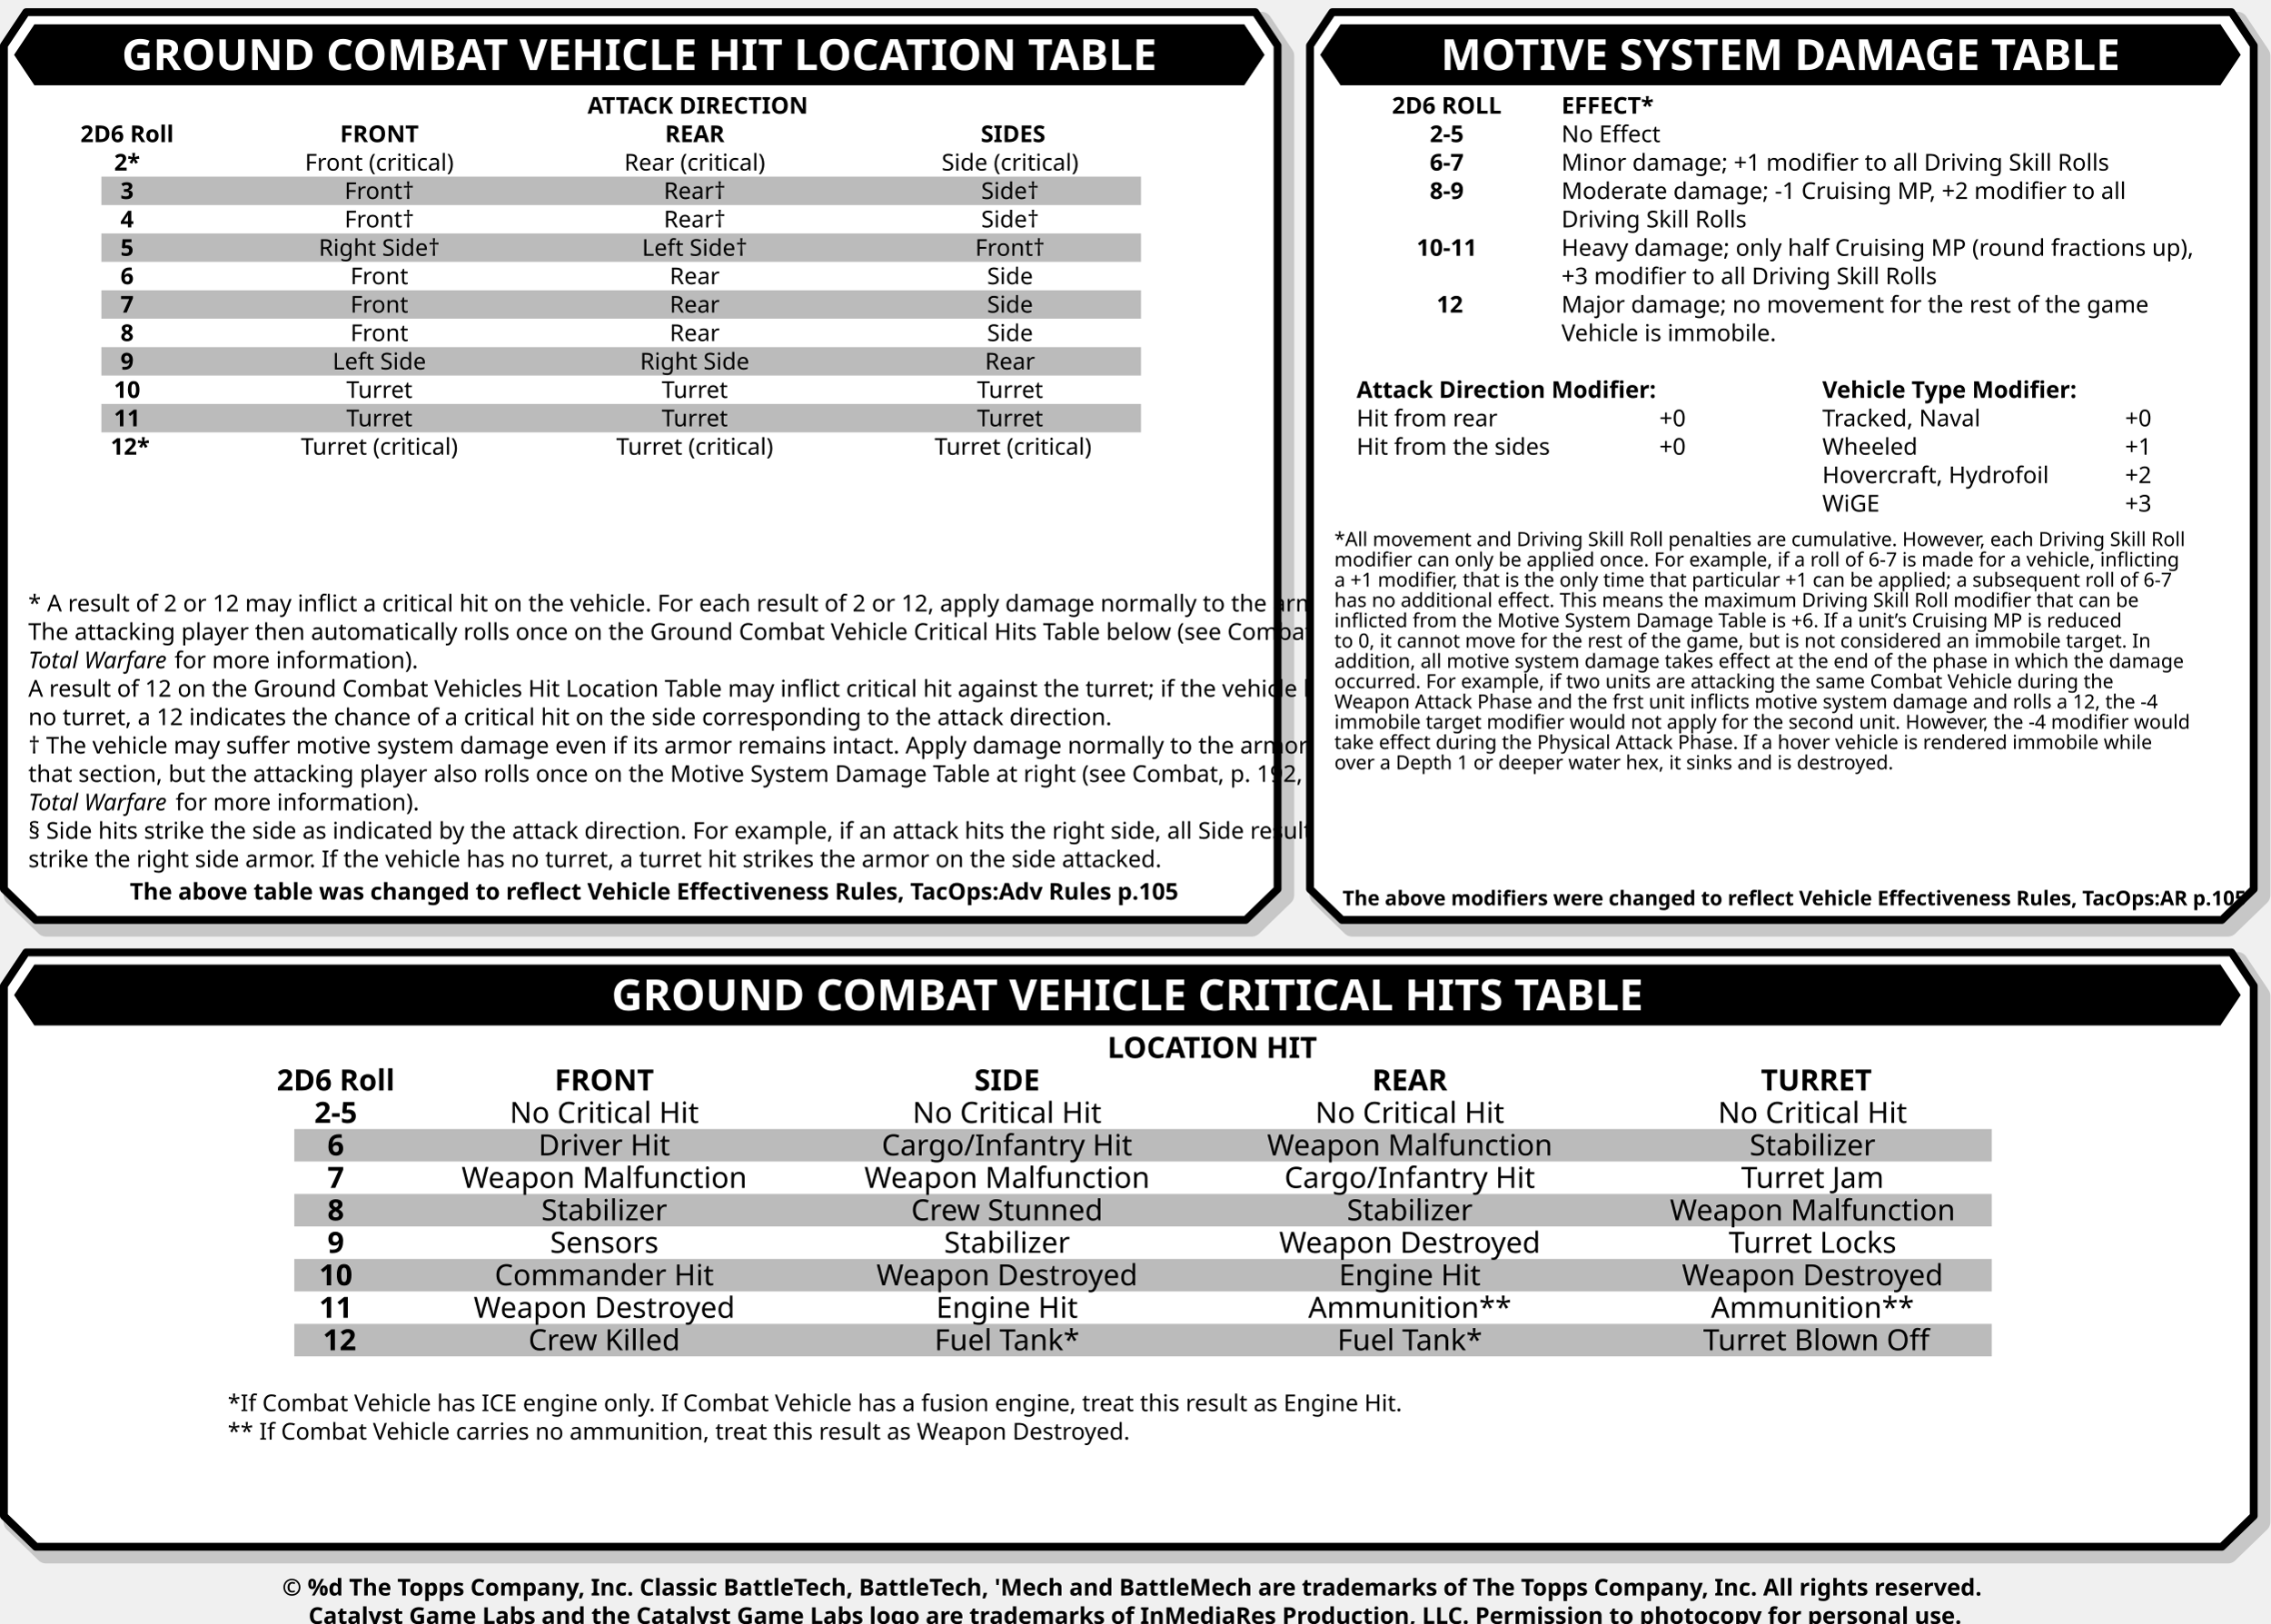
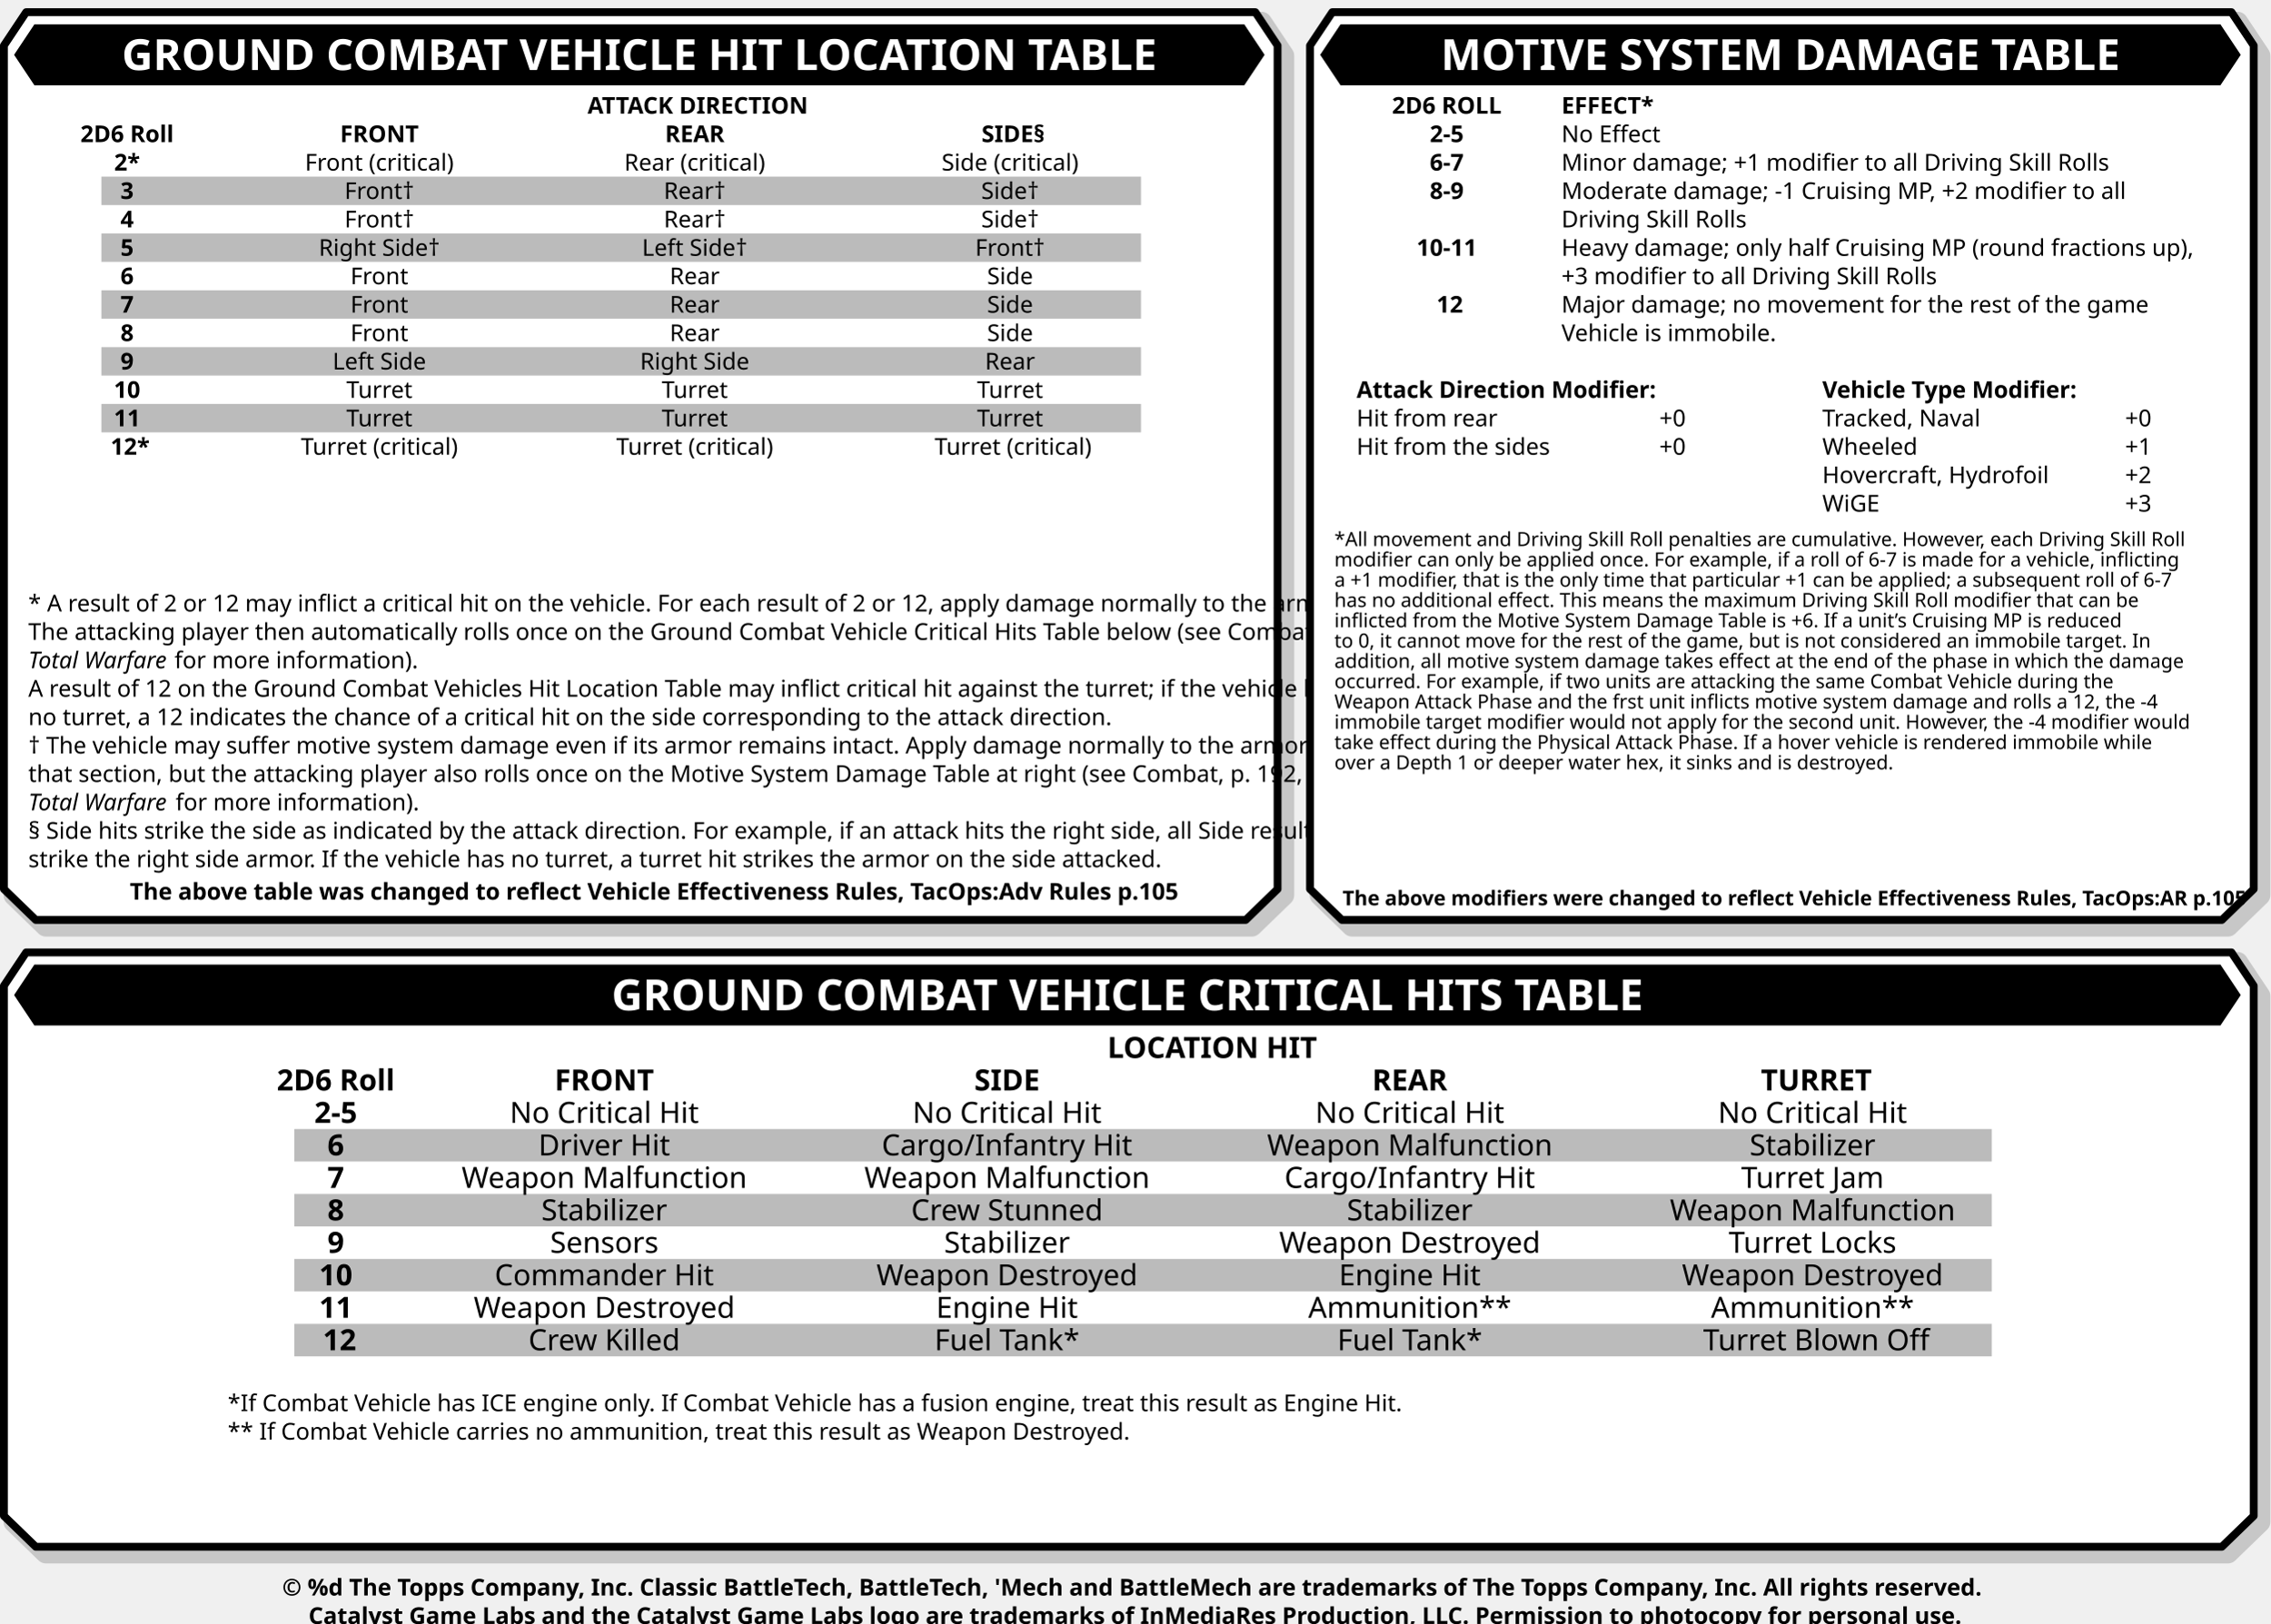
<svg xmlns="http://www.w3.org/2000/svg" contentScriptType="text/ecmascript" width="559.0" zoomAndPan="magnify" contentStyleType="text/css" height="400.0" preserveAspectRatio="xMidYMid meet" version="1.0" id="svg155">
  <defs id="defs155" />
  <g style="mml-color-elements:" id="rs_template">
    <text font-size="5.7px" transform="translate (279.5 400.0)" fill="#000000" text-anchor="middle" font-family="Eurostile" id="footer" font-weight="bold">
      <tspan lengthAdjust="spacingAndGlyphs" x="0.0" id="tspanCopyright" y="-7.000" textLength="531.050">© %d The Topps Company, Inc. Classic BattleTech, BattleTech, 'Mech and BattleMech are trademarks of The Topps Company, Inc. All rights reserved.</tspan>
      <tspan lengthAdjust="spacingAndGlyphs" x="0.0" y="0" textLength="503.100" id="tspan1">Catalyst Game Labs and the Catalyst Game Labs logo are trademarks of InMediaRes Production, LLC. Permission to photocopy for personal use.</tspan>
    </text>
    <g transform="translate(0.966,3)" id="g64">
      <g id="g4">
        <path fill="#ffffff" d="M 2.5,10.714 7.975,2.5 h 301.68 l 5.475,8.214 V 217.5 l -7.845,7.6 H 10.345 L 2.5,217.5 Z" stroke-width="5.2" stroke-linejoin="round" stroke="#c7c7c7" id="path1" />
        <path fill="#ffffff" d="M 0,8.214 5.475,0 h 302.68 l 5.475,8.214 V 216 l -7.845,7.6 H 7.845 L 0,216 Z" stroke-width="1.932" stroke-linejoin="round" stroke="#000000" id="path2" />
        <g transform="translate(2.5,3)" id="g3">
          <path fill="#000000" d="M 0,7.5 4.999,0 h 297.94 l 4.999,7.5 -4.999,7.5 H 4.999 Z" id="path3" />
          <text x="153.969" y="11.25" fill="#ffffff" text-anchor="middle" style="font-style:normal;font-weight:bold;font-size:10.6px;font-family:Eurostile" textLength="198.545" lengthAdjust="spacingAndGlyphs" id="text3">GROUND COMBAT VEHICLE HIT LOCATION TABLE</text>
        </g>
      </g>
      <g id="shade1" class="tableshading" style="fill:#bbbbbb" transform="translate(0,-3)">
        <rect id="rect155" width="256" height="7" x="24" y="43.5" />
        <rect id="rect156" width="256" height="7" x="24" y="57.5" />
        <rect id="rect157" width="256" height="7" x="24" y="71.5" />
        <rect id="rect158" width="256" height="7" x="24" y="85.5" />
        <rect id="rect159" width="256" height="7" x="24" y="99.5" />
      </g>
      <text fill="#000000" x="170.847" y="25" style="font-style:normal;font-weight:bold;font-size:5.7px;font-family:Eurostile" text-anchor="middle" id="text4">ATTACK DIRECTION</text>
      <g transform="translate(0,32)" id="g50">
        <text text-anchor="middle" style="font-style:normal;font-weight:bold;font-size:5.7px;font-family:Eurostile" id="text6">
          <tspan x="31.063" y="0" id="tspan4">2D6 Roll</tspan>
          <tspan x="93.189" y="0" id="tspan4">FRONT</tspan>
          <tspan x="170.847" y="0" id="tspan5">REAR</tspan>
-           <tspan x="248.504" y="0" id="tspan6">SIDES</tspan>
+           <tspan x="248.504" y="0" id="tspan6">SIDE§</tspan>
        </text>
        <text text-anchor="middle" style="font-style:normal;font-weight:bold;font-size:5.7px;font-family:Eurostile" id="text17">
          <tspan x="31.063" y="7" id="tspan7">2*</tspan>
          <tspan x="31.063" y="14" id="tspan8">3</tspan>
          <tspan x="31.063" y="21" id="tspan9">4</tspan>
          <tspan x="31.063" y="28" id="tspan10">5</tspan>
          <tspan x="31.063" y="35" id="tspan11">6</tspan>
          <tspan x="31.063" y="42" id="tspan12">7</tspan>
          <tspan x="31.063" y="49" id="tspan13">8</tspan>
          <tspan x="31.063" y="56" id="tspan14">9</tspan>
          <tspan x="31.063" y="63" id="tspan15">10</tspan>
          <tspan x="31.063" y="70" id="tspan16">11</tspan>
          <tspan x="31.063" y="77" id="tspan17">12*</tspan>
        </text>
        <text text-anchor="middle" style="font-style:normal;font-weight:normal;font-size:5.7px;font-family:Eurostile" id="text50">
          <tspan x="93.189" y="7" id="tspan18">Front (critical)</tspan>
          <tspan x="170.847" y="7" id="tspan19">Rear (critical)</tspan>
          <tspan x="248.504" y="7" id="tspan20">Side (critical)</tspan>
          <tspan x="93.189" y="14" id="tspan21">Front†</tspan>
          <tspan x="170.847" y="14" id="tspan22">Rear†</tspan>
          <tspan x="248.504" y="14" id="tspan23">Side†</tspan>
          <tspan x="93.189" y="21" id="tspan24">Front†</tspan>
          <tspan x="170.847" y="21" id="tspan25">Rear†</tspan>
          <tspan x="248.504" y="21" id="tspan26">Side†</tspan>
          <tspan x="93.189" y="28" id="tspan27">Right Side†</tspan>
          <tspan x="170.847" y="28" id="tspan28">Left Side†</tspan>
          <tspan x="248.504" y="28" id="tspan29">Front†</tspan>
          <tspan x="93.189" y="35" id="tspan30">Front</tspan>
          <tspan x="170.847" y="35" id="tspan31">Rear</tspan>
          <tspan x="248.504" y="35" id="tspan32">Side</tspan>
          <tspan x="93.189" y="42" id="tspan33">Front</tspan>
          <tspan x="170.847" y="42" id="tspan34">Rear</tspan>
          <tspan x="248.504" y="42" id="tspan35">Side</tspan>
          <tspan x="93.189" y="49" id="tspan36">Front</tspan>
          <tspan x="170.847" y="49" id="tspan37">Rear</tspan>
          <tspan x="248.504" y="49" id="tspan38">Side</tspan>
          <tspan x="93.189" y="56" id="tspan39">Left Side</tspan>
          <tspan x="170.847" y="56" id="tspan40">Right Side</tspan>
          <tspan x="248.504" y="56" id="tspan41">Rear</tspan>
          <tspan x="93.189" y="63" id="tspan42">Turret</tspan>
          <tspan x="170.847" y="63" id="tspan43">Turret</tspan>
          <tspan x="248.504" y="63" id="tspan44">Turret</tspan>
          <tspan x="93.189" y="70" id="tspan45">Turret</tspan>
          <tspan x="170.847" y="70" id="tspan46">Turret</tspan>
          <tspan x="248.504" y="70" id="tspan47">Turret</tspan>
          <tspan x="93.189" y="77" id="tspan48">Turret (critical)</tspan>
          <tspan x="170.847" y="77" id="tspan49">Turret (critical)</tspan>
          <tspan x="248.504" y="77" id="tspan50">Turret (critical)</tspan>
        </text>
      </g>
      <g transform="translate(0,140.6)" id="g63">
        <text x="6" y="7" fill="#000000" text-anchor="start" style="font-style:normal;font-weight:normal;font-size:5.7px;font-family:Eurostile" textLength="301.63" lengthAdjust="spacingAndGlyphs" id="text51">* A result of 2 or 12 may inflict a critical hit on the vehicle. For each result of 2 or 12, apply damage normally to the armor in that section.</text>
        <text x="6" y="14" fill="#000000" text-anchor="start" style="font-style:normal;font-weight:normal;font-size:5.7px;font-family:Eurostile" textLength="301.63" lengthAdjust="spacingAndGlyphs" id="text52">The attacking player then automatically rolls once on the Ground Combat Vehicle Critical Hits
            Table below (see Combat, p. 192, in</text>
        <text x="6" y="21" fill="#000000" text-anchor="start" style="font-style:italic;font-weight:normal;font-size:5.7px;font-family:Eurostile" textLength="33.425" lengthAdjust="spacingAndGlyphs" id="text54">Total Warfare</text>
        <text x="42" y="21" fill="#000000" text-anchor="start" style="font-style:normal;font-weight:normal;font-size:5.7px;font-family:Eurostile" textLength="53.281" lengthAdjust="spacingAndGlyphs" id="text55">for more information).</text>
        <text x="6" y="28" fill="#000000" text-anchor="start" style="font-style:normal;font-weight:normal;font-size:5.7px;font-family:Eurostile" textLength="301.63" lengthAdjust="spacingAndGlyphs" id="text56">A result of 12 on the Ground Combat Vehicles Hit Location Table may inflict critical hit against the turret; if the vehicle has</text>
        <text fill="#000000" x="6" y="35" style="font-style:normal;font-weight:normal;font-size:5.7px;font-family:Eurostile" text-anchor="start" id="text57">no turret, a 12 indicates the chance of a critical hit on the side corresponding to the attack direction.</text>
        <text x="6" y="42" fill="#000000" text-anchor="start" style="font-style:normal;font-weight:normal;font-size:5.7px;font-family:Eurostile" textLength="301.63" lengthAdjust="spacingAndGlyphs" id="text58">† The vehicle may suffer motive system damage even if its armor remains intact. Apply damage normally to the armor in</text>
        <text x="6" y="49" fill="#000000" text-anchor="start" style="font-style:normal;font-weight:normal;font-size:5.7px;font-family:Eurostile" textLength="301.63" lengthAdjust="spacingAndGlyphs" id="text59">that section, but the attacking player also rolls once on the Motive System Damage Table at right (see Combat, p. 192, in</text>
        <text x="6" y="56" fill="#000000" text-anchor="start" style="font-style:italic;font-weight:normal;font-size:5.7px;font-family:Eurostile" textLength="33.425" lengthAdjust="spacingAndGlyphs" id="text60">Total Warfare</text>
        <text x="42.269" y="56" fill="#000000" text-anchor="start" style="font-style:normal;font-weight:normal;font-size:5.7px;font-family:Eurostile" textLength="53.281" lengthAdjust="spacingAndGlyphs" id="text61">for more information).</text>
        <text x="6" y="63" fill="#000000" text-anchor="start" style="font-style:normal;font-weight:normal;font-size:5.7px;font-family:Eurostile" textLength="301.63" lengthAdjust="spacingAndGlyphs" id="text62">§ Side hits strike the side as indicated by the attack direction. For example, if an attack hits the right side, all Side results</text>
        <text fill="#000000" x="6" y="70" style="font-style:normal;font-weight:normal;font-size:5.7px;font-family:Eurostile" text-anchor="start" id="text63">strike the right side armor. If the vehicle has no turret, a turret hit strikes the armor on the side attacked.</text>
        <text fill="#000000" x="31" y="78" style="font-style:normal;font-weight:bold;font-size:5.7px;font-family:Eurostile" text-anchor="start" id="text160">The above table was changed to reflect Vehicle Effectiveness Rules, TacOps:Adv Rules p.105</text>
      </g>
    </g>
    <g transform="translate(322.596,3)" id="g107">
      <g id="g67">
        <path fill="#ffffff" d="M 2.5,10.714 7.975,2.5 h 220.42 l 5.475,8.214 V 217.5 l -7.845,7.6 H 10.345 L 2.5,217.5 Z" stroke-width="5.2" stroke-linejoin="round" stroke="#c7c7c7" id="path64" />
        <path fill="#ffffff" d="M 0,8.214 5.475,0 h 221.42 l 5.475,8.214 V 216 l -7.845,7.6 H 7.845 L 0,216 Z" stroke-width="1.932" stroke-linejoin="round" stroke="#000000" id="path65" />
        <g transform="translate(2.5,3)" id="g66">
          <path fill="#000000" d="M 0,7.5 4.999,0 h 216.68 l 4.999,7.5 -4.999,7.5 H 4.999 Z" id="path66" />
          <text x="113.339" y="11.25" fill="#ffffff" text-anchor="middle" style="font-style:normal;font-weight:bold;font-size:10.6px;font-family:Eurostile" textLength="157.417" lengthAdjust="spacingAndGlyphs" id="text66">MOTIVE SYSTEM DAMAGE TABLE</text>
        </g>
      </g>
      <g transform="translate(0,25)" id="g81">
        <text text-anchor="start" style="font-style:normal;font-weight:bold;font-size:5.7px;font-family:Eurostile" id="text67">
          <tspan x="61.93" y="0" id="tspan67">EFFECT*</tspan>
        </text>
        <text text-anchor="middle" style="font-style:normal;font-weight:bold;font-size:5.7px;font-family:Eurostile" id="text73">
          <tspan x="34.405" y="0" id="tspan68">2D6 ROLL</tspan>
          <tspan x="34.405" y="7" id="tspan69">2-5</tspan>
          <tspan x="34.405" y="14" id="tspan70">6-7</tspan>
          <tspan x="34.405" y="21" id="tspan71">8-9</tspan>
          <tspan x="34.405" y="35" id="tspan72">10-11</tspan>
          <tspan x="34.405" y="49" id="tspan73">12</tspan>
        </text>
        <text text-anchor="start" style="font-style:normal;font-weight:normal;font-size:5.7px;font-family:Eurostile" id="text81">
          <tspan x="61.93" y="7" id="tspan74">No Effect</tspan>
          <tspan x="61.93" y="14" id="tspan75">Minor damage; +1 modifier to all Driving Skill Rolls</tspan>
          <tspan x="61.93" y="21" id="tspan76">Moderate damage; -1 Cruising MP, +2 modifier to all</tspan>
          <tspan x="61.93" y="28" id="tspan77">Driving Skill Rolls</tspan>
          <tspan x="61.93" y="35" id="tspan78">Heavy damage; only half Cruising MP (round fractions up),</tspan>
          <tspan x="61.93" y="42" id="tspan79">+3 modifier to all Driving Skill Rolls</tspan>
          <tspan x="61.93" y="49" id="tspan80">Major damage; no movement for the rest of the game</tspan>
          <tspan x="61.93" y="56" id="tspan81">Vehicle is immobile.</tspan>
        </text>
      </g>
      <g transform="translate(0,95)" id="g86">
        <text text-anchor="start" style="font-style:normal;font-weight:bold;font-size:5.7px;font-family:Eurostile" id="text82">
          <tspan x="11.469" y="0" id="tspan82">Attack Direction Modifier:</tspan>
        </text>
        <text text-anchor="start" style="font-style:normal;font-weight:normal;font-size:5.7px;font-family:Eurostile" id="text86">
          <tspan x="11.469" y="7" id="tspan83">Hit from rear</tspan>
          <tspan x="86.014" y="7" id="tspan84">+0</tspan>
          <tspan x="11.469" y="14" id="tspan85">Hit from the sides</tspan>
          <tspan x="86.014" y="14" id="tspan86">+0</tspan>
        </text>
      </g>
      <g transform="translate(114.685,95)" id="g95">
        <text text-anchor="start" style="font-style:normal;font-weight:bold;font-size:5.7px;font-family:Eurostile" id="text87">
          <tspan x="11.469" y="0" id="tspan87">Vehicle Type Modifier:</tspan>
        </text>
        <text text-anchor="start" style="font-style:normal;font-weight:normal;font-size:5.7px;font-family:Eurostile" id="text95">
          <tspan x="11.469" y="7" id="tspan88">Tracked, Naval</tspan>
          <tspan x="86.014" y="7" id="tspan89">+0</tspan>
          <tspan x="11.469" y="14" id="tspan90">Wheeled</tspan>
          <tspan x="86.014" y="14" id="tspan91">+1</tspan>
          <tspan x="11.469" y="21" id="tspan92">Hovercraft, Hydrofoil</tspan>
          <tspan x="86.014" y="21" id="tspan93">+2</tspan>
          <tspan x="11.469" y="28" id="tspan94">WiGE</tspan>
          <tspan x="86.014" y="28" id="tspan95">+3</tspan>
        </text>
      </g>
      <text x="6" y="131.5" fill="#000000" text-anchor="start" style="font-style:normal;font-weight:normal;font-size:4.8px;font-family:Eurostile" textLength="220.37" lengthAdjust="spacingAndGlyphs" id="text96">*All movement and Driving Skill Roll penalties are cumulative. However, each Driving Skill Roll</text>
      <text x="6" y="136.5" fill="#000000" text-anchor="start" style="font-style:normal;font-weight:normal;font-size:4.8px;font-family:Eurostile" textLength="220.37" lengthAdjust="spacingAndGlyphs" id="text97">modifier can only be applied once. For example, if a roll of 6-7 is made for a vehicle, inflicting</text>
      <text x="6" y="141.5" fill="#000000" text-anchor="start" style="font-style:normal;font-weight:normal;font-size:4.8px;font-family:Eurostile" textLength="220.37" lengthAdjust="spacingAndGlyphs" id="text98">a +1 modifier, that is the only time that particular +1 can be applied; a subsequent roll of 6-7</text>
      <text x="6" y="146.5" fill="#000000" text-anchor="start" style="font-style:normal;font-weight:normal;font-size:4.8px;font-family:Eurostile" textLength="220.37" lengthAdjust="spacingAndGlyphs" id="text99">has no additional effect. This means the maximum Driving Skill Roll modifier that can be</text>
      <text x="6" y="151.5" fill="#000000" text-anchor="start" style="font-style:normal;font-weight:normal;font-size:4.8px;font-family:Eurostile" textLength="220.37" lengthAdjust="spacingAndGlyphs" id="text100">inflicted from the Motive System Damage Table is +6. If a unit’s Cruising MP is reduced</text>
      <text x="6" y="156.5" fill="#000000" text-anchor="start" style="font-style:normal;font-weight:normal;font-size:4.8px;font-family:Eurostile" textLength="220.37" lengthAdjust="spacingAndGlyphs" id="text101">to 0, it cannot move for the rest of the game, but is not considered an immobile target. In</text>
      <text x="6" y="161.5" fill="#000000" text-anchor="start" style="font-style:normal;font-weight:normal;font-size:4.8px;font-family:Eurostile" textLength="220.37" lengthAdjust="spacingAndGlyphs" id="text102">addition, all motive system damage takes effect at the end of the phase in which the damage</text>
      <text x="6" y="166.5" fill="#000000" text-anchor="start" style="font-style:normal;font-weight:normal;font-size:4.8px;font-family:Eurostile" textLength="220.37" lengthAdjust="spacingAndGlyphs" id="text103">occurred. For example, if two units are attacking the same Combat Vehicle during the</text>
      <text x="6" y="171.5" fill="#000000" text-anchor="start" style="font-style:normal;font-weight:normal;font-size:4.8px;font-family:Eurostile" textLength="220.37" lengthAdjust="spacingAndGlyphs" id="text104">Weapon Attack Phase and the frst unit inflicts motive system damage and rolls a 12, the -4</text>
      <text x="6" y="176.5" fill="#000000" text-anchor="start" style="font-style:normal;font-weight:normal;font-size:4.8px;font-family:Eurostile" textLength="220.37" lengthAdjust="spacingAndGlyphs" id="text105">immobile target modifier would not apply for the second unit. However, the -4 modifier would</text>
      <text x="6" y="181.5" fill="#000000" text-anchor="start" style="font-style:normal;font-weight:normal;font-size:4.8px;font-family:Eurostile" textLength="220.37" lengthAdjust="spacingAndGlyphs" id="text106">take effect during the Physical Attack Phase. If a hover vehicle is rendered immobile while</text>
      <text fill="#000000" x="6" y="186.5" style="font-style:normal;font-weight:normal;font-size:4.8px;font-family:Eurostile" text-anchor="start" id="text107">over a Depth 1 or deeper water hex, it sinks and is destroyed.</text>
      <text fill="#000000" x="8" y="220" style="font-style:normal;font-weight:bold;font-size:5px;font-family:Eurostile" text-anchor="start" id="text161">The above modifiers were changed to reflect Vehicle Effectiveness Rules, TacOps:AR p.105</text>
    </g>
    <g transform="translate(0.966,234.6)" id="g155">
      <g id="g110">
        <path fill="#ffffff" d="M 2.5,10.714 7.975,2.5 h 542.05 l 5.475,8.214 V 140.3 l -7.845,7.6 H 10.345 L 2.5,140.3 Z" stroke-width="5.2" stroke-linejoin="round" stroke="#c7c7c7" id="path107" />
        <path fill="#ffffff" d="M 0,8.214 5.475,0 h 543.05 L 554,8.214 V 138.8 l -7.845,7.6 H 7.845 L 0,138.8 Z" stroke-width="1.932" stroke-linejoin="round" stroke="#000000" id="path108" />
        <g transform="translate(2.5,3)" id="g109">
          <path fill="#000000" d="M 0,7.5 4.999,0 h 538.31 l 4.999,7.5 -4.999,7.5 H 4.999 Z" id="path109" />
          <text x="274.154" y="11.25" fill="#ffffff" text-anchor="middle" style="font-style:normal;font-weight:bold;font-size:10.6px;font-family:Eurostile" textLength="213.991" lengthAdjust="spacingAndGlyphs" id="text109">GROUND COMBAT VEHICLE CRITICAL HITS TABLE</text>
        </g>
      </g>
      <g id="shade2" transform="translate(-5.5,-219.5)" class="tableshading" style="fill:#bbbbbb">
        <rect id="rect160" width="418" height="8" x="77" y="263" />
        <rect id="rect161" width="418" height="8" x="77" y="279" />
        <rect id="rect162" width="418" height="8" x="77" y="295" />
        <rect id="rect163" width="418" height="8" x="77" y="311" />
      </g>
      <text fill="#000000" x="297.54" y="26" style="font-style:normal;font-weight:bold;font-size:7.2px;font-family:Eurostile" text-anchor="middle" id="text110">LOCATION HIT</text>
      <g transform="translate(0,34)" id="g153">
        <text text-anchor="middle" style="font-style:normal;font-weight:bold;font-size:7.2px;font-family:Eurostile" id="text113">
          <tspan x="82.65" y="0" id="tspan110">2D6 Roll</tspan>
          <tspan x="148.77" y="0" id="tspan110">FRONT</tspan>
          <tspan x="247.95" y="0" id="tspan111">SIDE</tspan>
          <tspan x="347.13" y="0" id="tspan112">REAR</tspan>
          <tspan x="446.31" y="0" id="tspan113">TURRET</tspan>
        </text>
        <text text-anchor="middle" style="font-style:normal;font-weight:bold;font-size:7.2px;font-family:Eurostile" id="text121">
          <tspan x="82.65" y="8" id="tspan114">2-5</tspan>
          <tspan x="82.65" y="16" id="tspan115">6</tspan>
          <tspan x="82.65" y="24" id="tspan116">7</tspan>
          <tspan x="82.65" y="32" id="tspan117">8</tspan>
          <tspan x="82.65" y="40" id="tspan118">9</tspan>
          <tspan x="82.65" y="48" id="tspan119">10</tspan>
          <tspan x="82.65" y="56" id="tspan120">11</tspan>
          <tspan x="82.65" y="64" id="tspan121">12</tspan>
        </text>
        <text text-anchor="middle" style="font-style:normal;font-weight:normal;font-size:7.2px;font-family:Eurostile" id="text153">
          <tspan x="148.77" y="8" id="tspan122">No Critical Hit</tspan>
          <tspan x="247.95" y="8" id="tspan123">No Critical Hit</tspan>
          <tspan x="347.13" y="8" id="tspan124">No Critical Hit</tspan>
          <tspan x="446.31" y="8" id="tspan125">No Critical Hit</tspan>
          <tspan x="148.77" y="16" id="tspan126">Driver Hit</tspan>
          <tspan x="247.95" y="16" id="tspan127">Cargo/Infantry Hit</tspan>
          <tspan x="347.13" y="16" id="tspan128">Weapon Malfunction</tspan>
          <tspan x="446.31" y="16" id="tspan129">Stabilizer</tspan>
          <tspan x="148.77" y="24" id="tspan130">Weapon Malfunction</tspan>
          <tspan x="247.95" y="24" id="tspan131">Weapon Malfunction</tspan>
          <tspan x="347.13" y="24" id="tspan132">Cargo/Infantry Hit</tspan>
          <tspan x="446.31" y="24" id="tspan133">Turret Jam</tspan>
          <tspan x="148.77" y="32" id="tspan134">Stabilizer</tspan>
          <tspan x="247.95" y="32" id="tspan135">Crew Stunned</tspan>
          <tspan x="347.13" y="32" id="tspan136">Stabilizer</tspan>
          <tspan x="446.31" y="32" id="tspan137">Weapon Malfunction</tspan>
          <tspan x="148.77" y="40" id="tspan138">Sensors</tspan>
          <tspan x="247.95" y="40" id="tspan139">Stabilizer</tspan>
          <tspan x="347.13" y="40" id="tspan140">Weapon Destroyed</tspan>
          <tspan x="446.31" y="40" id="tspan141">Turret Locks</tspan>
          <tspan x="148.77" y="48" id="tspan142">Commander Hit</tspan>
          <tspan x="247.95" y="48" id="tspan143">Weapon Destroyed</tspan>
          <tspan x="347.13" y="48" id="tspan144">Engine Hit</tspan>
          <tspan x="446.31" y="48" id="tspan145">Weapon Destroyed</tspan>
          <tspan x="148.77" y="56" id="tspan146">Weapon Destroyed</tspan>
          <tspan x="247.95" y="56" id="tspan147">Engine Hit</tspan>
          <tspan x="347.13" y="56" id="tspan148">Ammunition**</tspan>
          <tspan x="446.31" y="56" id="tspan149">Ammunition**</tspan>
          <tspan x="148.77" y="64" id="tspan150">Crew Killed</tspan>
          <tspan x="247.95" y="64" id="tspan151">Fuel Tank*</tspan>
          <tspan x="347.13" y="64" id="tspan152">Fuel Tank*</tspan>
          <tspan x="446.31" y="64" id="tspan153">Turret Blown Off</tspan>
        </text>
      </g>
      <text fill="#000000" x="55.1" y="113" style="font-style:normal;font-weight:normal;font-size:5.7px;font-family:Eurostile" text-anchor="start" id="text154">*If Combat Vehicle has ICE engine only. If Combat Vehicle has a fusion engine, treat this result as Engine Hit.</text>
      <text fill="#000000" x="55.1" y="120" style="font-style:normal;font-weight:normal;font-size:5.7px;font-family:Eurostile" text-anchor="start" id="text155">** If Combat Vehicle carries no ammunition, treat this result as Weapon Destroyed.</text>
    </g>
  </g>
</svg>
